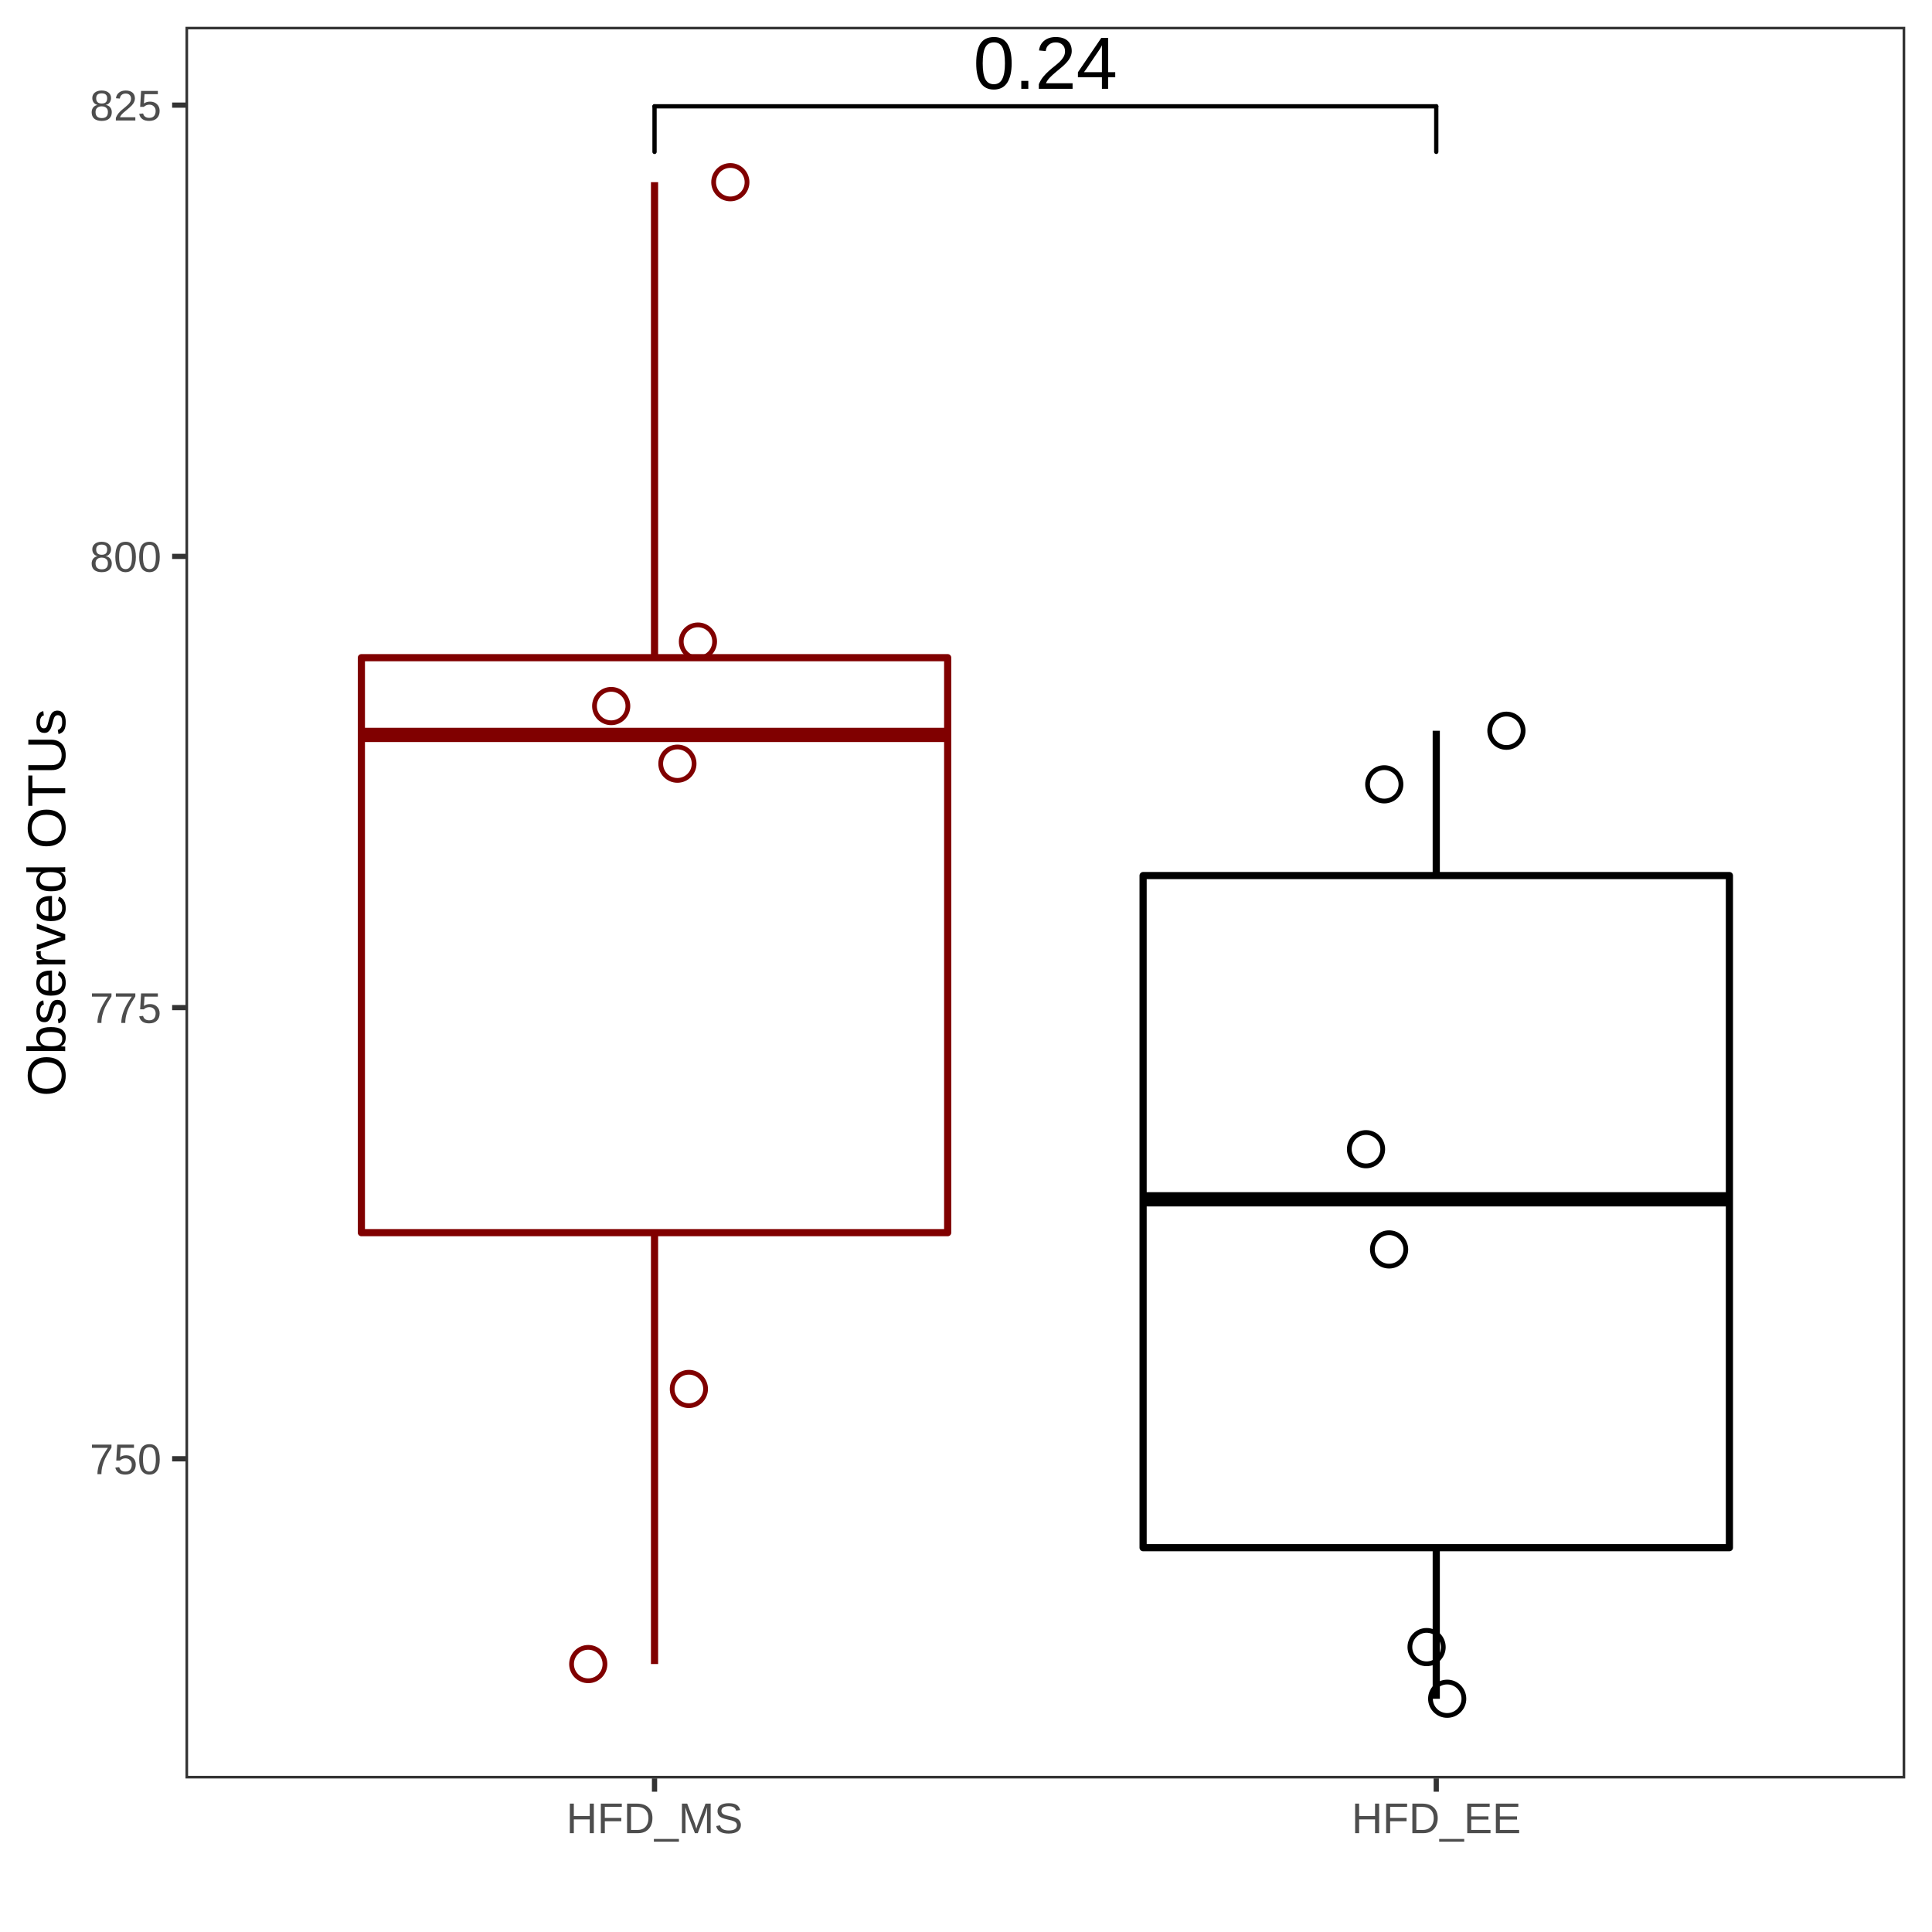
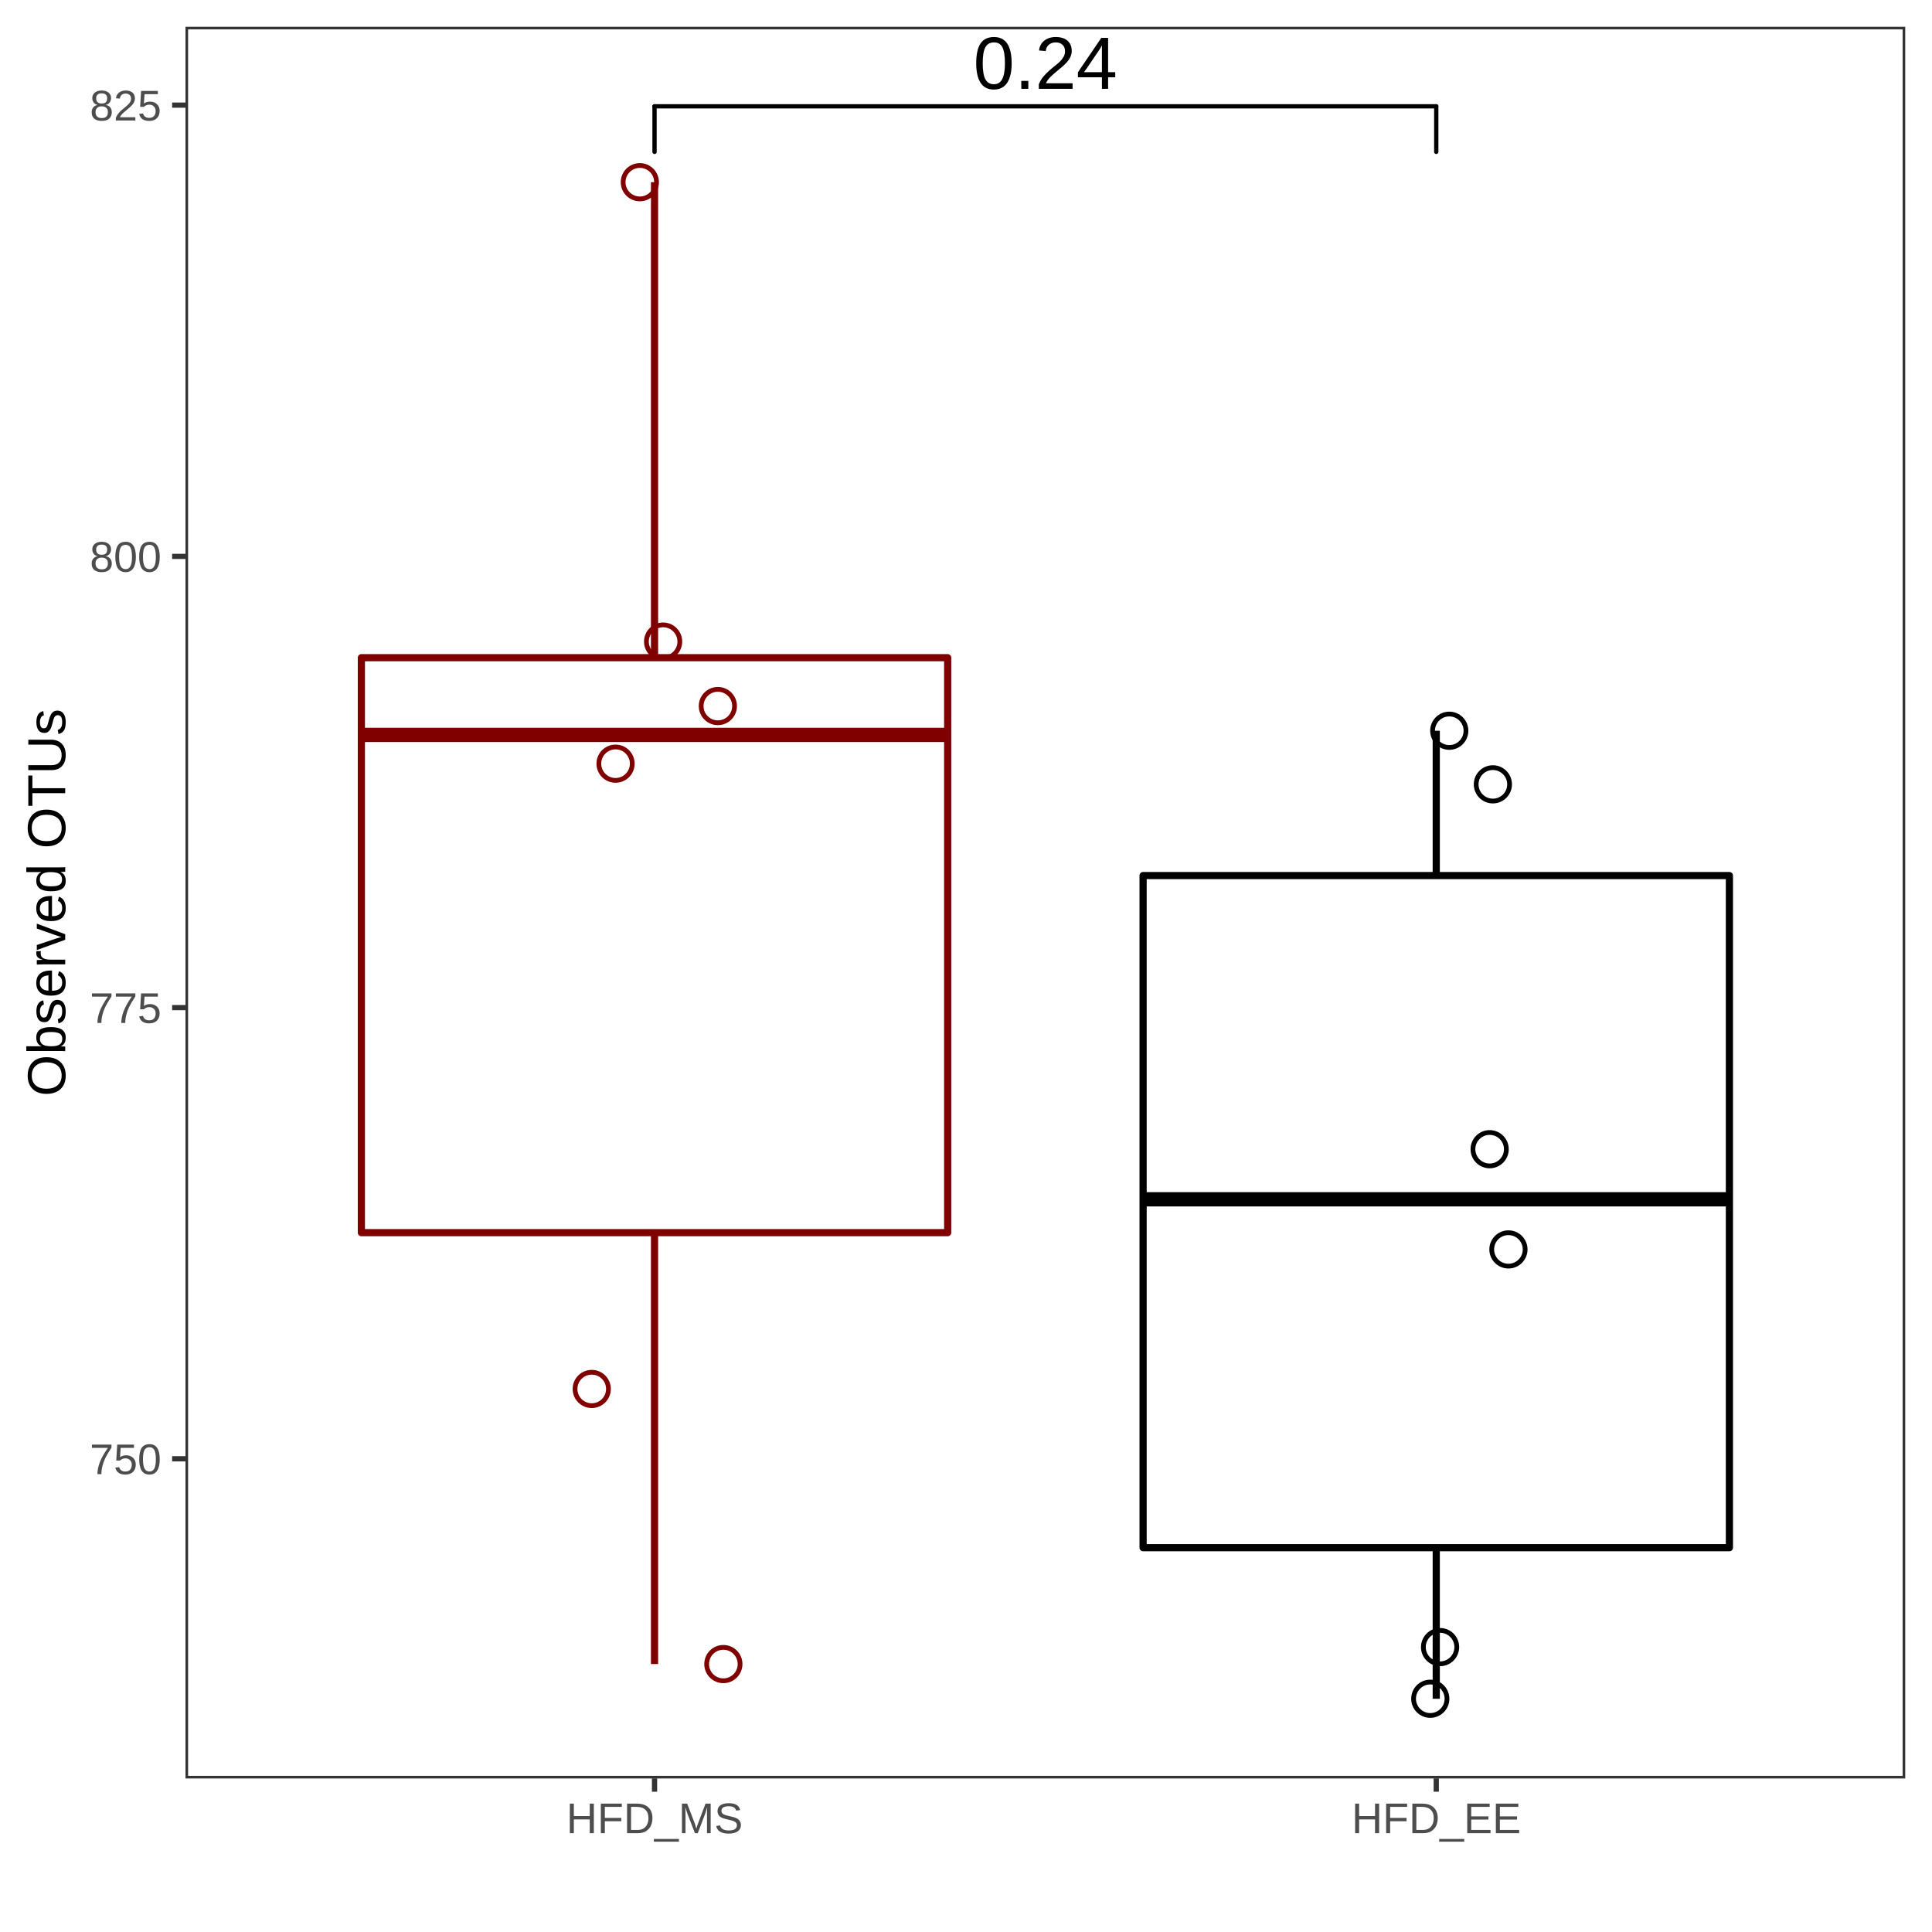
<svg xmlns="http://www.w3.org/2000/svg" class="svglite" width="288.00pt" height="288.00pt" viewBox="0 0 288.00 288.00">
  <defs>
    <style type="text/css">
    .svglite line, .svglite polyline, .svglite polygon, .svglite path, .svglite rect, .svglite circle {
      fill: none;
      stroke: #000000;
      stroke-linecap: round;
      stroke-linejoin: round;
      stroke-miterlimit: 10.00;
    }
    .svglite text {
      white-space: pre;
    }
  </style>
  </defs>
  <rect width="100%" height="100%" style="stroke: none; fill: #FFFFFF;" />
  <defs>
    <clipPath id="cpMC4wMHwyODguMDB8MC4wMHwyODguMDA=">
      <rect x="0.00" y="0.00" width="288.00" height="288.00" />
    </clipPath>
  </defs>
  <g clip-path="url(#cpMC4wMHwyODguMDB8MC4wMHwyODguMDA=)">
    <rect x="0.00" y="0.00" width="288.00" height="288.00" style="stroke-width: 0.78; stroke: #FFFFFF; fill: #FFFFFF;" />
  </g>
  <defs>
    <clipPath id="cpMjcuNjV8Mjg0LjAxfDMuOTl8MjY1LjEw">
      <rect x="27.65" y="3.99" width="256.36" height="261.12" />
    </clipPath>
  </defs>
  <g clip-path="url(#cpMjcuNjV8Mjg0LjAxfDMuOTl8MjY1LjEw)">
    <rect x="27.65" y="3.99" width="256.36" height="261.12" style="stroke-width: 0.78; stroke: none; fill: #FFFFFF;" />
    <line x1="97.57" y1="98.04" x2="97.57" y2="27.16" style="stroke-width: 1.07; stroke: #800000; stroke-linecap: butt;" />
    <line x1="97.57" y1="183.75" x2="97.57" y2="248.06" style="stroke-width: 1.07; stroke: #800000; stroke-linecap: butt;" />
    <polygon points="53.87,98.04 53.87,183.75 141.27,183.75 141.27,98.04 53.87,98.04 " style="stroke-width: 1.07; stroke: #800000; fill: #FFFFFF;" />
    <line x1="53.87" y1="109.55" x2="141.27" y2="109.55" style="stroke-width: 2.13; stroke: #800000; stroke-linecap: butt;" />
    <line x1="214.10" y1="130.52" x2="214.10" y2="108.93" style="stroke-width: 1.07; stroke-linecap: butt;" />
    <line x1="214.10" y1="230.71" x2="214.10" y2="253.23" style="stroke-width: 1.07; stroke-linecap: butt;" />
    <polygon points="170.40,130.52 170.40,230.71 257.80,230.71 257.80,130.52 170.40,130.52 " style="stroke-width: 1.07; fill: #FFFFFF;" />
    <line x1="170.40" y1="178.78" x2="257.80" y2="178.78" style="stroke-width: 2.13; stroke-linecap: butt;" />
-     <circle cx="203.63" cy="171.31" r="2.49" style="stroke-width: 0.71;" />
-     <circle cx="91.11" cy="105.25" r="2.49" style="stroke-width: 0.71; stroke: #800000;" />
-     <circle cx="224.56" cy="108.93" r="2.49" style="stroke-width: 0.71;" />
-     <circle cx="108.87" cy="27.16" r="2.49" style="stroke-width: 0.71; stroke: #800000;" />
-     <circle cx="215.73" cy="253.23" r="2.49" style="stroke-width: 0.71;" />
-     <circle cx="87.69" cy="248.06" r="2.49" style="stroke-width: 0.71; stroke: #800000;" />
-     <circle cx="212.66" cy="245.53" r="2.49" style="stroke-width: 0.71;" />
-     <circle cx="207.07" cy="186.25" r="2.49" style="stroke-width: 0.71;" />
-     <circle cx="100.98" cy="113.84" r="2.49" style="stroke-width: 0.71; stroke: #800000;" />
-     <circle cx="102.69" cy="207.05" r="2.49" style="stroke-width: 0.71; stroke: #800000;" />
-     <circle cx="206.35" cy="116.92" r="2.49" style="stroke-width: 0.71;" />
-     <circle cx="104.04" cy="95.64" r="2.49" style="stroke-width: 0.71; stroke: #800000;" />
+     <circle cx="222.06" cy="171.31" r="2.49" style="stroke-width: 0.71;" />
+     <circle cx="107.01" cy="105.25" r="2.49" style="stroke-width: 0.71; stroke: #800000;" />
+     <circle cx="216.04" cy="108.93" r="2.49" style="stroke-width: 0.71;" />
+     <circle cx="95.38" cy="27.16" r="2.49" style="stroke-width: 0.71; stroke: #800000;" />
+     <circle cx="213.21" cy="253.23" r="2.49" style="stroke-width: 0.71;" />
+     <circle cx="107.83" cy="248.06" r="2.49" style="stroke-width: 0.71; stroke: #800000;" />
+     <circle cx="214.67" cy="245.53" r="2.49" style="stroke-width: 0.71;" />
+     <circle cx="224.86" cy="186.25" r="2.49" style="stroke-width: 0.71;" />
+     <circle cx="91.76" cy="113.84" r="2.49" style="stroke-width: 0.71; stroke: #800000;" />
+     <circle cx="88.21" cy="207.05" r="2.49" style="stroke-width: 0.71; stroke: #800000;" />
+     <circle cx="222.54" cy="116.92" r="2.49" style="stroke-width: 0.71;" />
+     <circle cx="98.85" cy="95.64" r="2.49" style="stroke-width: 0.71; stroke: #800000;" />
    <text x="155.83" y="13.24" text-anchor="middle" style="font-size: 11.04px; font-family: &quot;Arial&quot;;" textLength="21.47px" lengthAdjust="spacingAndGlyphs">0.24</text>
    <line x1="214.10" y1="22.64" x2="214.10" y2="15.85" style="stroke-width: 0.64;" />
    <line x1="214.10" y1="15.85" x2="97.57" y2="15.85" style="stroke-width: 0.64;" />
    <line x1="97.57" y1="15.85" x2="97.57" y2="22.64" style="stroke-width: 0.64;" />
    <rect x="27.65" y="3.99" width="256.36" height="261.12" style="stroke-width: 0.78; stroke: #333333;" />
  </g>
  <g clip-path="url(#cpMC4wMHwyODguMDB8MC4wMHwyODguMDA=)">
    <text x="24.06" y="219.75" text-anchor="end" style="font-size: 6.40px;fill: #4D4D4D; font-family: &quot;Arial&quot;;" textLength="10.67px" lengthAdjust="spacingAndGlyphs">750</text>
    <text x="24.06" y="152.49" text-anchor="end" style="font-size: 6.40px;fill: #4D4D4D; font-family: &quot;Arial&quot;;" textLength="10.67px" lengthAdjust="spacingAndGlyphs">775</text>
    <text x="24.06" y="85.23" text-anchor="end" style="font-size: 6.40px;fill: #4D4D4D; font-family: &quot;Arial&quot;;" textLength="10.67px" lengthAdjust="spacingAndGlyphs">800</text>
    <text x="24.06" y="17.96" text-anchor="end" style="font-size: 6.40px;fill: #4D4D4D; font-family: &quot;Arial&quot;;" textLength="10.67px" lengthAdjust="spacingAndGlyphs">825</text>
    <polyline points="25.66,217.46 27.65,217.46 " style="stroke-width: 0.78; stroke: #333333; stroke-linecap: butt;" />
    <polyline points="25.66,150.20 27.65,150.20 " style="stroke-width: 0.78; stroke: #333333; stroke-linecap: butt;" />
    <polyline points="25.66,82.94 27.65,82.94 " style="stroke-width: 0.78; stroke: #333333; stroke-linecap: butt;" />
    <polyline points="25.66,15.67 27.65,15.67 " style="stroke-width: 0.78; stroke: #333333; stroke-linecap: butt;" />
    <polyline points="97.57,267.09 97.57,265.10 " style="stroke-width: 0.78; stroke: #333333; stroke-linecap: butt;" />
    <polyline points="214.10,267.09 214.10,265.10 " style="stroke-width: 0.78; stroke: #333333; stroke-linecap: butt;" />
    <text x="97.57" y="273.27" text-anchor="middle" style="font-size: 6.40px;fill: #4D4D4D; font-family: &quot;Arial&quot;;" textLength="26.28px" lengthAdjust="spacingAndGlyphs">HFD_MS</text>
    <text x="214.10" y="273.27" text-anchor="middle" style="font-size: 6.40px;fill: #4D4D4D; font-family: &quot;Arial&quot;;" textLength="25.21px" lengthAdjust="spacingAndGlyphs">HFD_EE</text>
    <text transform="translate(9.72,134.54) rotate(-90)" text-anchor="middle" style="font-size: 8.00px; font-family: &quot;Arial&quot;;" textLength="57.80px" lengthAdjust="spacingAndGlyphs">Observed OTUs</text>
  </g>
</svg>
